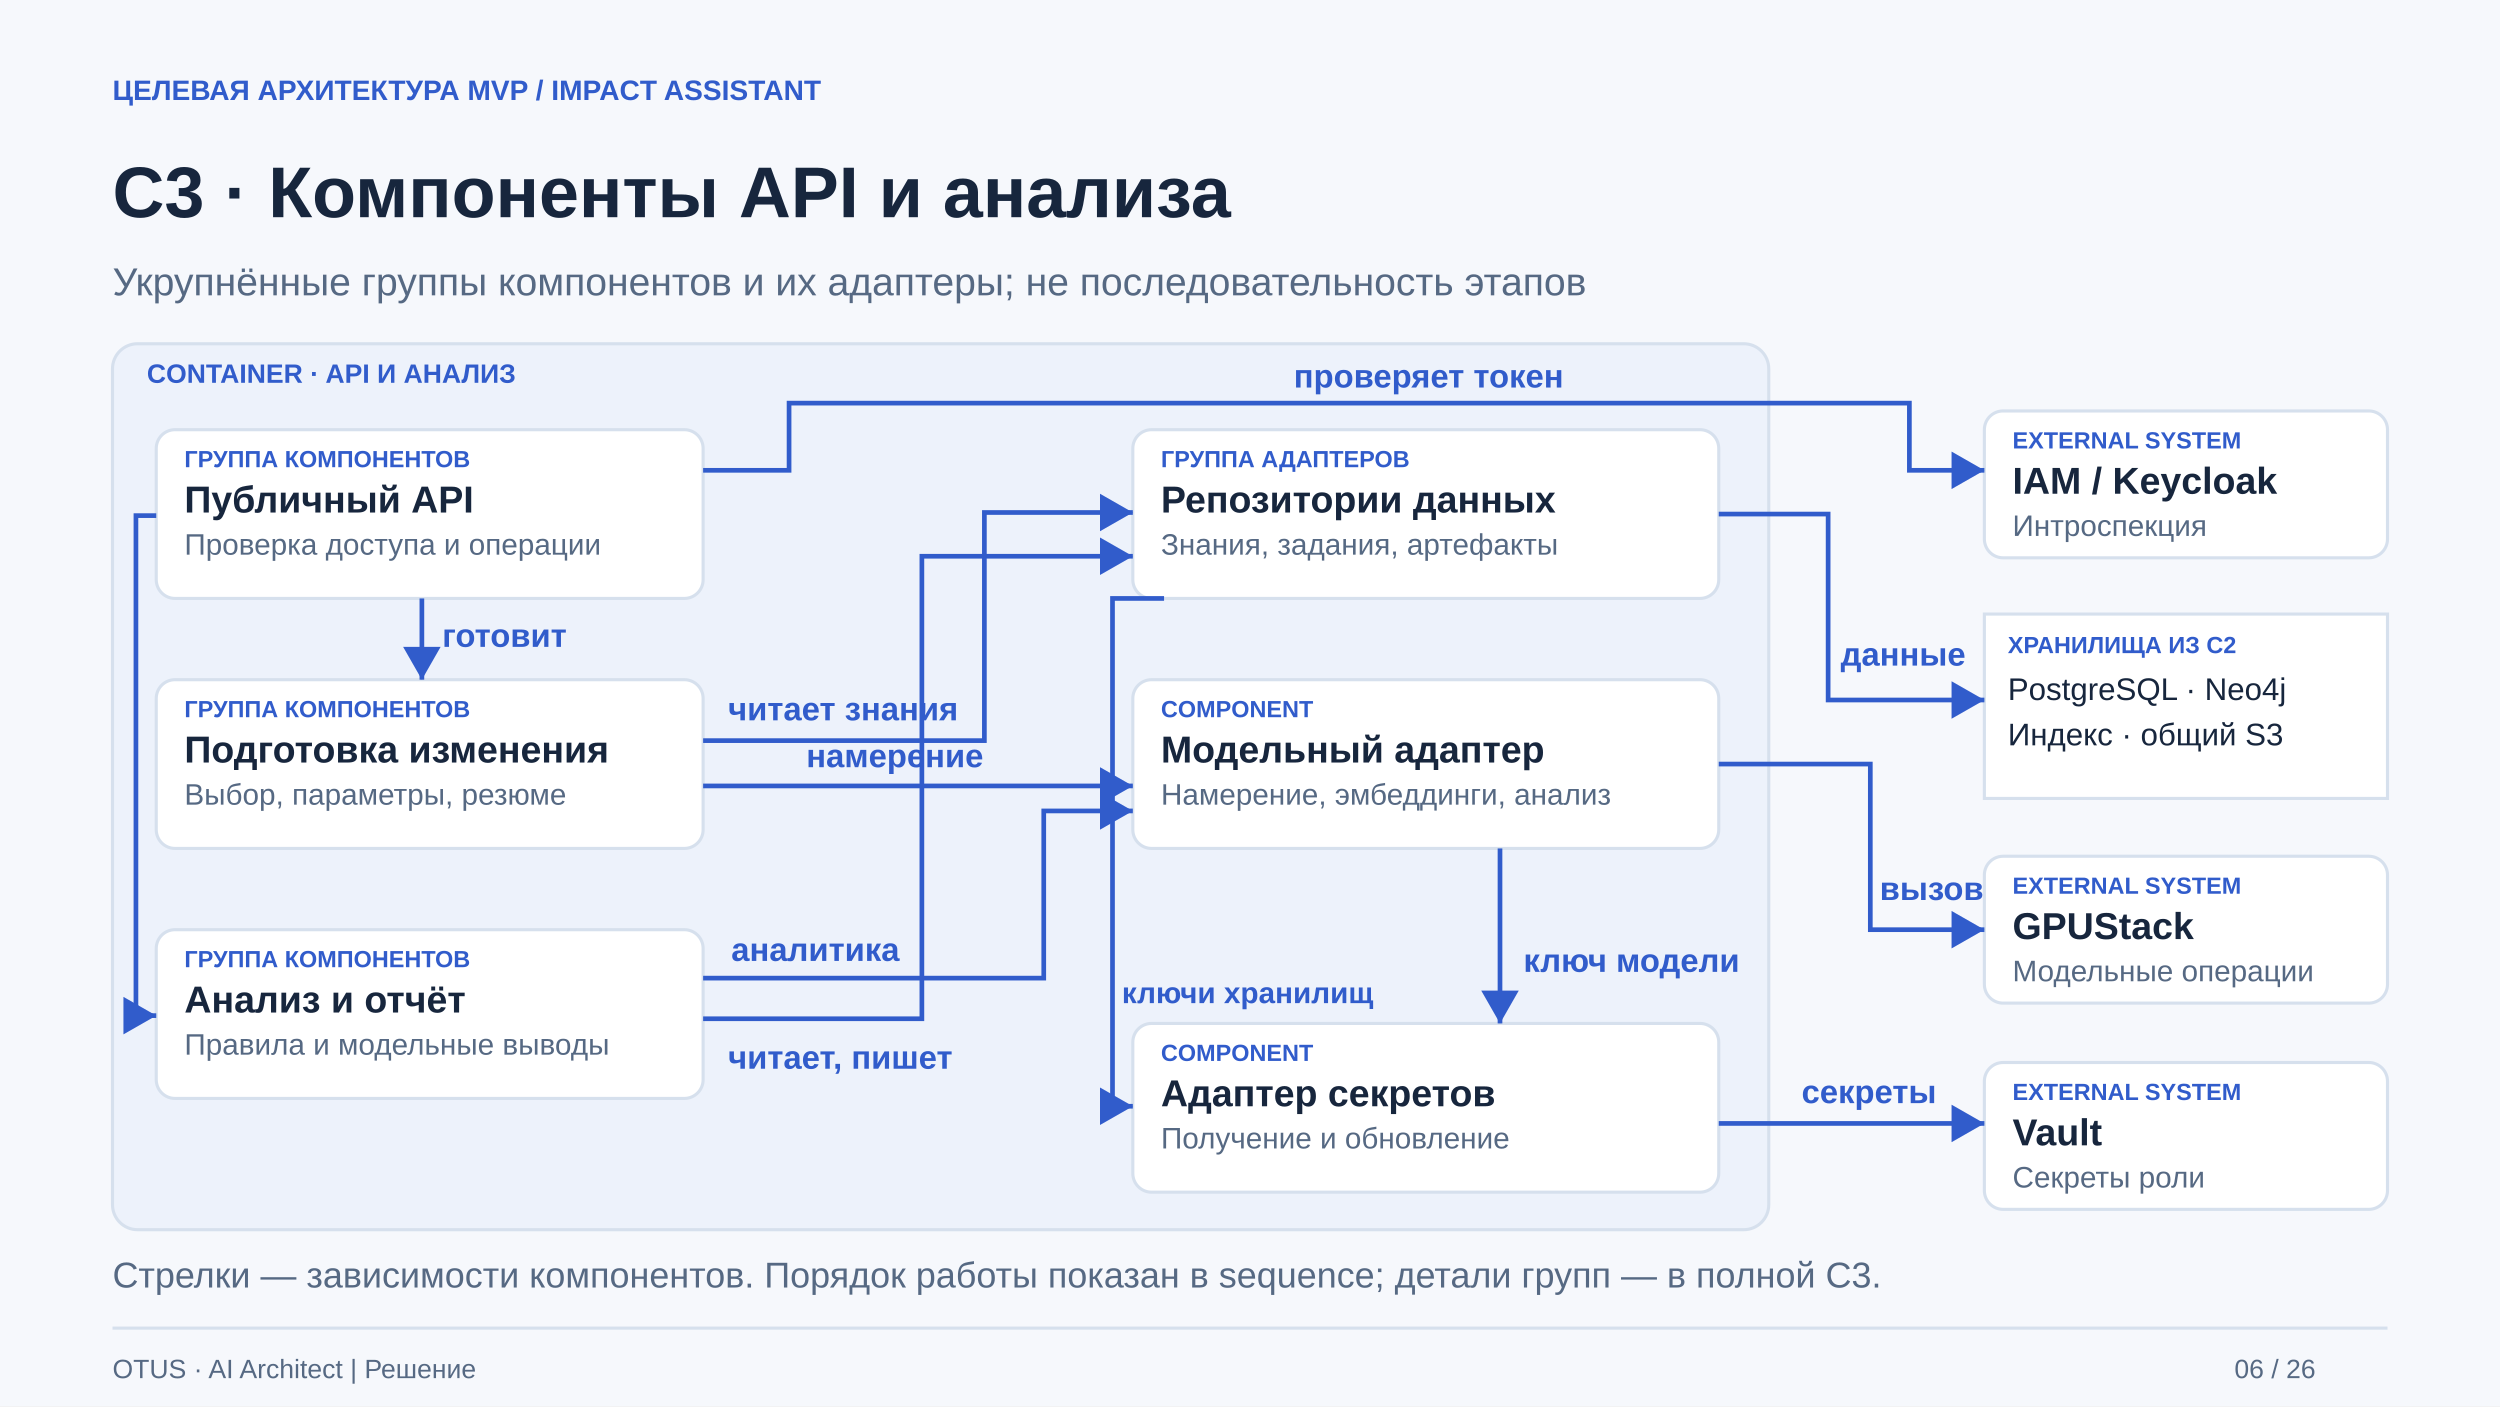
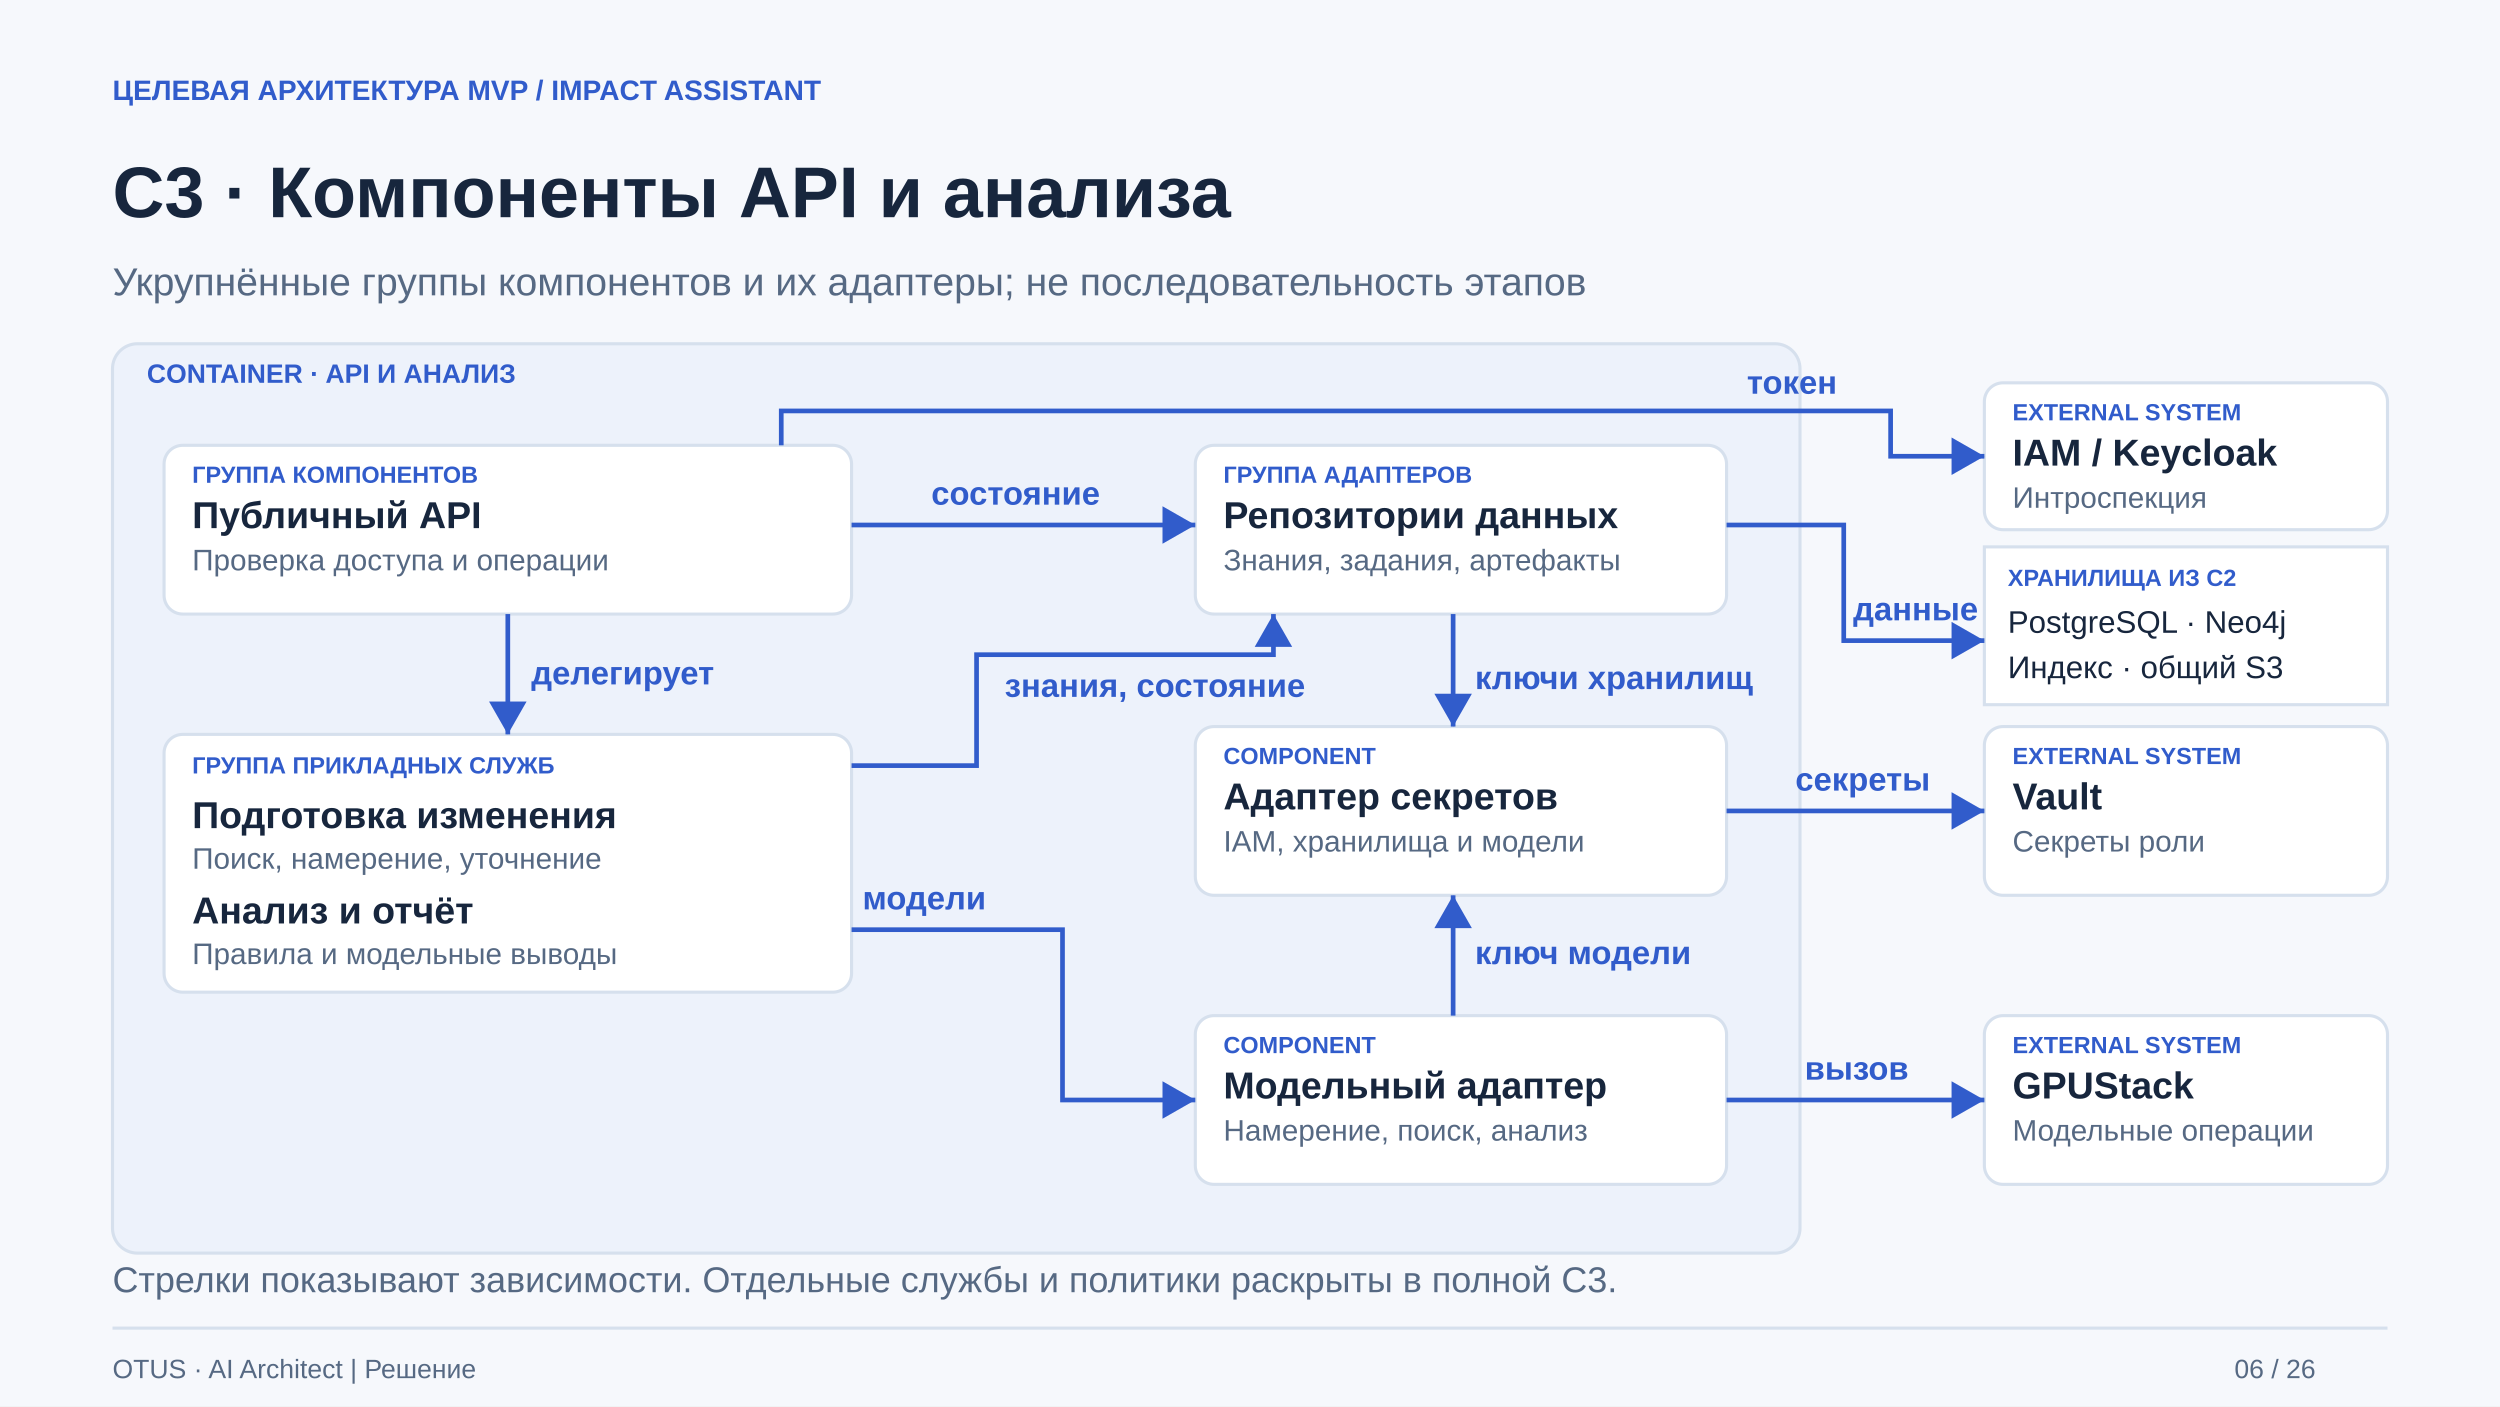
<svg xmlns="http://www.w3.org/2000/svg" width="1600" height="900" viewBox="0 0 1600 900" role="img" aria-labelledby="title desc">
  <defs>
    <marker id="arrow" markerWidth="10" markerHeight="10" refX="8" refY="5" orient="auto">
      <path d="M1 1L8 5L1 9Z" fill="#315CCB" />
    </marker>
  </defs>
  <g font-family="Arial, sans-serif">
    <rect width="1600" height="900" fill="#F6F8FC" />
    <text x="72" y="64" font-size="18" fill="#315CCB" font-weight="700">ЦЕЛЕВАЯ АРХИТЕКТУРА MVP  /  IMPACT ASSISTANT</text>
    <text x="72" y="139" font-size="46" fill="#17263D" font-weight="700">C3 · Компоненты API и анализа</text>
    <text x="72" y="189" font-size="25" fill="#566983" font-weight="400">Укрупнённые группы компонентов и их адаптеры; не последовательность этапов</text>
-     <rect x="72" y="220" width="1060" height="567" rx="16" fill="#EDF2FB" stroke="#D6E0ED" stroke-width="2" />
+     <rect x="72" y="220" width="1080" height="582" rx="16" fill="#EDF2FB" stroke="#D6E0ED" stroke-width="2" />
    <text x="94" y="245" font-size="17" fill="#315CCB" font-weight="700">CONTAINER · API И АНАЛИЗ</text>
-     <rect x="100" y="275" width="350" height="108" rx="12" fill="#FFFFFF" stroke="#D6E0ED" stroke-width="2" />
-     <text x="118" y="299" font-size="15" fill="#315CCB" font-weight="700">ГРУППА КОМПОНЕНТОВ</text>
-     <text x="118" y="328" font-size="24" fill="#17263D" font-weight="700">Публичный API</text>
-     <text x="118" y="355" font-size="19" fill="#566983" font-weight="400">Проверка доступа и операции</text>
-     <rect x="100" y="435" width="350" height="108" rx="12" fill="#FFFFFF" stroke="#D6E0ED" stroke-width="2" />
-     <text x="118" y="459" font-size="15" fill="#315CCB" font-weight="700">ГРУППА КОМПОНЕНТОВ</text>
-     <text x="118" y="488" font-size="24" fill="#17263D" font-weight="700">Подготовка изменения</text>
-     <text x="118" y="515" font-size="19" fill="#566983" font-weight="400">Выбор, параметры, резюме</text>
-     <rect x="100" y="595" width="350" height="108" rx="12" fill="#FFFFFF" stroke="#D6E0ED" stroke-width="2" />
-     <text x="118" y="619" font-size="15" fill="#315CCB" font-weight="700">ГРУППА КОМПОНЕНТОВ</text>
-     <text x="118" y="648" font-size="24" fill="#17263D" font-weight="700">Анализ и отчёт</text>
-     <text x="118" y="675" font-size="19" fill="#566983" font-weight="400">Правила и модельные выводы</text>
-     <rect x="725" y="275" width="375" height="108" rx="12" fill="#FFFFFF" stroke="#D6E0ED" stroke-width="2" />
-     <text x="743" y="299" font-size="15" fill="#315CCB" font-weight="700">ГРУППА АДАПТЕРОВ</text>
-     <text x="743" y="328" font-size="24" fill="#17263D" font-weight="700">Репозитории данных</text>
-     <text x="743" y="355" font-size="19" fill="#566983" font-weight="400">Знания, задания, артефакты</text>
-     <rect x="725" y="435" width="375" height="108" rx="12" fill="#FFFFFF" stroke="#D6E0ED" stroke-width="2" />
-     <text x="743" y="459" font-size="15" fill="#315CCB" font-weight="700">COMPONENT</text>
-     <text x="743" y="488" font-size="24" fill="#17263D" font-weight="700">Модельный адаптер</text>
-     <text x="743" y="515" font-size="19" fill="#566983" font-weight="400">Намерение, эмбеддинги, анализ</text>
-     <rect x="725" y="655" width="375" height="108" rx="12" fill="#FFFFFF" stroke="#D6E0ED" stroke-width="2" />
-     <text x="743" y="679" font-size="15" fill="#315CCB" font-weight="700">COMPONENT</text>
-     <text x="743" y="708" font-size="24" fill="#17263D" font-weight="700">Адаптер секретов</text>
-     <text x="743" y="735" font-size="19" fill="#566983" font-weight="400">Получение и обновление</text>
-     <rect x="1270" y="263" width="258" height="94" rx="12" fill="#FFFFFF" stroke="#D6E0ED" stroke-width="2" />
-     <text x="1288" y="287" font-size="15" fill="#315CCB" font-weight="700">EXTERNAL SYSTEM</text>
-     <text x="1288" y="316" font-size="24" fill="#17263D" font-weight="700">IAM / Keycloak</text>
-     <text x="1288" y="343" font-size="19" fill="#566983" font-weight="400">Интроспекция</text>
-     <rect x="1270" y="393" width="258" height="118" rx="0" fill="#FFFFFF" stroke="#D6E0ED" stroke-width="2" />
-     <text x="1285" y="418" font-size="15" fill="#315CCB" font-weight="700">ХРАНИЛИЩА ИЗ C2</text>
-     <text x="1285" y="448" font-size="20" fill="#17263D" font-weight="400">PostgreSQL · Neo4j</text>
-     <text x="1285" y="477" font-size="20" fill="#17263D" font-weight="400">Индекс · общий S3</text>
-     <rect x="1270" y="548" width="258" height="94" rx="12" fill="#FFFFFF" stroke="#D6E0ED" stroke-width="2" />
-     <text x="1288" y="572" font-size="15" fill="#315CCB" font-weight="700">EXTERNAL SYSTEM</text>
-     <text x="1288" y="601" font-size="24" fill="#17263D" font-weight="700">GPUStack</text>
-     <text x="1288" y="628" font-size="19" fill="#566983" font-weight="400">Модельные операции</text>
-     <rect x="1270" y="680" width="258" height="94" rx="12" fill="#FFFFFF" stroke="#D6E0ED" stroke-width="2" />
-     <text x="1288" y="704" font-size="15" fill="#315CCB" font-weight="700">EXTERNAL SYSTEM</text>
-     <text x="1288" y="733" font-size="24" fill="#17263D" font-weight="700">Vault</text>
-     <text x="1288" y="760" font-size="19" fill="#566983" font-weight="400">Секреты роли</text>
-     <path d="M450 301H505V258H1222V301H1270" fill="none" stroke="#315CCB" stroke-width="3" marker-end="url(#arrow)" />
-     <text x="828" y="248" font-size="21" fill="#315CCB" font-weight="600">проверяет токен</text>
-     <path d="M270 383V435" fill="none" stroke="#315CCB" stroke-width="3" marker-end="url(#arrow)" />
-     <text x="283" y="414" font-size="21" fill="#315CCB" font-weight="600">готовит</text>
-     <path d="M100 330H87V650H100" fill="none" stroke="#315CCB" stroke-width="3" marker-end="url(#arrow)" />
-     <path d="M450 474H630V328H725" fill="none" stroke="#315CCB" stroke-width="3" marker-end="url(#arrow)" />
-     <text x="466" y="461" font-size="21" fill="#315CCB" font-weight="600">читает знания</text>
-     <path d="M450 652H590V356H725" fill="none" stroke="#315CCB" stroke-width="3" marker-end="url(#arrow)" />
-     <text x="466" y="684" font-size="21" fill="#315CCB" font-weight="600">читает, пишет</text>
-     <path d="M450 503H725" fill="none" stroke="#315CCB" stroke-width="3" marker-end="url(#arrow)" />
-     <text x="516" y="491" font-size="21" fill="#315CCB" font-weight="600">намерение</text>
-     <path d="M450 626H668V519H725" fill="none" stroke="#315CCB" stroke-width="3" marker-end="url(#arrow)" />
-     <text x="468" y="615" font-size="21" fill="#315CCB" font-weight="600">аналитика</text>
-     <path d="M1100 329H1170V448H1270" fill="none" stroke="#315CCB" stroke-width="3" marker-end="url(#arrow)" />
-     <text x="1178" y="426" font-size="21" fill="#315CCB" font-weight="600">данные</text>
-     <path d="M1100 489H1197V595H1270" fill="none" stroke="#315CCB" stroke-width="3" marker-end="url(#arrow)" />
-     <text x="1203" y="576" font-size="21" fill="#315CCB" font-weight="600">вызов</text>
-     <path d="M960 543V655" fill="none" stroke="#315CCB" stroke-width="3" marker-end="url(#arrow)" />
-     <text x="975" y="622" font-size="21" fill="#315CCB" font-weight="600">ключ модели</text>
-     <path d="M745 383H712V708H725" fill="none" stroke="#315CCB" stroke-width="3" marker-end="url(#arrow)" />
-     <text x="718" y="642" font-size="19" fill="#315CCB" font-weight="600">ключи хранилищ</text>
-     <path d="M1100 719H1270" fill="none" stroke="#315CCB" stroke-width="3" marker-end="url(#arrow)" />
-     <text x="1153" y="706" font-size="21" fill="#315CCB" font-weight="600">секреты</text>
-     <text x="72" y="824" font-size="23" fill="#566983" font-weight="400">Стрелки — зависимости компонентов. Порядок работы показан в sequence; детали групп — в полной C3.</text>
+     <rect x="105" y="285" width="440" height="108" rx="12" fill="#FFFFFF" stroke="#D6E0ED" stroke-width="2" />
+     <text x="123" y="309" font-size="15" fill="#315CCB" font-weight="700">ГРУППА КОМПОНЕНТОВ</text>
+     <text x="123" y="338" font-size="24" fill="#17263D" font-weight="700">Публичный API</text>
+     <text x="123" y="365" font-size="19" fill="#566983" font-weight="400">Проверка доступа и операции</text>
+     <rect x="105" y="470" width="440" height="165" rx="12" fill="#FFFFFF" stroke="#D6E0ED" stroke-width="2" />
+     <text x="123" y="495" font-size="15" fill="#315CCB" font-weight="700">ГРУППА ПРИКЛАДНЫХ СЛУЖБ</text>
+     <text x="123" y="530" font-size="24" fill="#17263D" font-weight="700">Подготовка изменения</text>
+     <text x="123" y="556" font-size="19" fill="#566983" font-weight="400">Поиск, намерение, уточнение</text>
+     <text x="123" y="591" font-size="24" fill="#17263D" font-weight="700">Анализ и отчёт</text>
+     <text x="123" y="617" font-size="19" fill="#566983" font-weight="400">Правила и модельные выводы</text>
+     <rect x="765" y="285" width="340" height="108" rx="12" fill="#FFFFFF" stroke="#D6E0ED" stroke-width="2" />
+     <text x="783" y="309" font-size="15" fill="#315CCB" font-weight="700">ГРУППА АДАПТЕРОВ</text>
+     <text x="783" y="338" font-size="24" fill="#17263D" font-weight="700">Репозитории данных</text>
+     <text x="783" y="365" font-size="19" fill="#566983" font-weight="400">Знания, задания, артефакты</text>
+     <rect x="765" y="650" width="340" height="108" rx="12" fill="#FFFFFF" stroke="#D6E0ED" stroke-width="2" />
+     <text x="783" y="674" font-size="15" fill="#315CCB" font-weight="700">COMPONENT</text>
+     <text x="783" y="703" font-size="24" fill="#17263D" font-weight="700">Модельный адаптер</text>
+     <text x="783" y="730" font-size="19" fill="#566983" font-weight="400">Намерение, поиск, анализ</text>
+     <rect x="765" y="465" width="340" height="108" rx="12" fill="#FFFFFF" stroke="#D6E0ED" stroke-width="2" />
+     <text x="783" y="489" font-size="15" fill="#315CCB" font-weight="700">COMPONENT</text>
+     <text x="783" y="518" font-size="24" fill="#17263D" font-weight="700">Адаптер секретов</text>
+     <text x="783" y="545" font-size="19" fill="#566983" font-weight="400">IAM, хранилища и модели</text>
+     <rect x="1270" y="245" width="258" height="94" rx="12" fill="#FFFFFF" stroke="#D6E0ED" stroke-width="2" />
+     <text x="1288" y="269" font-size="15" fill="#315CCB" font-weight="700">EXTERNAL SYSTEM</text>
+     <text x="1288" y="298" font-size="24" fill="#17263D" font-weight="700">IAM / Keycloak</text>
+     <text x="1288" y="325" font-size="19" fill="#566983" font-weight="400">Интроспекция</text>
+     <rect x="1270" y="350" width="258" height="101" rx="0" fill="#FFFFFF" stroke="#D6E0ED" stroke-width="2" />
+     <text x="1285" y="375" font-size="15" fill="#315CCB" font-weight="700">ХРАНИЛИЩА ИЗ C2</text>
+     <text x="1285" y="405" font-size="20" fill="#17263D" font-weight="400">PostgreSQL · Neo4j</text>
+     <text x="1285" y="434" font-size="20" fill="#17263D" font-weight="400">Индекс · общий S3</text>
+     <rect x="1270" y="650" width="258" height="108" rx="12" fill="#FFFFFF" stroke="#D6E0ED" stroke-width="2" />
+     <text x="1288" y="674" font-size="15" fill="#315CCB" font-weight="700">EXTERNAL SYSTEM</text>
+     <text x="1288" y="703" font-size="24" fill="#17263D" font-weight="700">GPUStack</text>
+     <text x="1288" y="730" font-size="19" fill="#566983" font-weight="400">Модельные операции</text>
+     <rect x="1270" y="465" width="258" height="108" rx="12" fill="#FFFFFF" stroke="#D6E0ED" stroke-width="2" />
+     <text x="1288" y="489" font-size="15" fill="#315CCB" font-weight="700">EXTERNAL SYSTEM</text>
+     <text x="1288" y="518" font-size="24" fill="#17263D" font-weight="700">Vault</text>
+     <text x="1288" y="545" font-size="19" fill="#566983" font-weight="400">Секреты роли</text>
+     <path d="M500 285V263H1210V292H1270" fill="none" stroke="#315CCB" stroke-width="3" marker-end="url(#arrow)" />
+     <text x="1118" y="252" font-size="21" fill="#315CCB" font-weight="600">токен</text>
+     <path d="M325 393V470" fill="none" stroke="#315CCB" stroke-width="3" marker-end="url(#arrow)" />
+     <text x="340" y="438" font-size="21" fill="#315CCB" font-weight="600">делегирует</text>
+     <path d="M545 336H765" fill="none" stroke="#315CCB" stroke-width="3" marker-end="url(#arrow)" />
+     <text x="596" y="323" font-size="21" fill="#315CCB" font-weight="600">состояние</text>
+     <path d="M545 490H625V419H815V393" fill="none" stroke="#315CCB" stroke-width="3" marker-end="url(#arrow)" />
+     <text x="643" y="446" font-size="21" fill="#315CCB" font-weight="600">знания, состояние</text>
+     <path d="M545 595H680V704H765" fill="none" stroke="#315CCB" stroke-width="3" marker-end="url(#arrow)" />
+     <text x="552" y="582" font-size="21" fill="#315CCB" font-weight="600">модели</text>
+     <path d="M1105 336H1180V410H1270" fill="none" stroke="#315CCB" stroke-width="3" marker-end="url(#arrow)" />
+     <text x="1186" y="397" font-size="21" fill="#315CCB" font-weight="600">данные</text>
+     <path d="M1105 704H1270" fill="none" stroke="#315CCB" stroke-width="3" marker-end="url(#arrow)" />
+     <text x="1155" y="691" font-size="21" fill="#315CCB" font-weight="600">вызов</text>
+     <path d="M930 393V465" fill="none" stroke="#315CCB" stroke-width="3" marker-end="url(#arrow)" />
+     <text x="944" y="441" font-size="21" fill="#315CCB" font-weight="600">ключи хранилищ</text>
+     <path d="M930 650V573" fill="none" stroke="#315CCB" stroke-width="3" marker-end="url(#arrow)" />
+     <text x="944" y="617" font-size="21" fill="#315CCB" font-weight="600">ключ модели</text>
+     <path d="M1105 519H1270" fill="none" stroke="#315CCB" stroke-width="3" marker-end="url(#arrow)" />
+     <text x="1149" y="506" font-size="21" fill="#315CCB" font-weight="600">секреты</text>
+     <text x="72" y="827" font-size="23" fill="#566983" font-weight="400">Стрелки показывают зависимости. Отдельные службы и политики раскрыты в полной C3.</text>
    <path d="M72 850h1456" stroke="#D6E0ED" stroke-width="2" />
    <text x="72" y="882" font-size="17" fill="#566983" font-weight="400">OTUS · AI Architect   |   Решение</text>
    <text x="1430" y="882" font-size="17" fill="#566983" font-weight="400">06 / 26</text>
  </g>
</svg>
